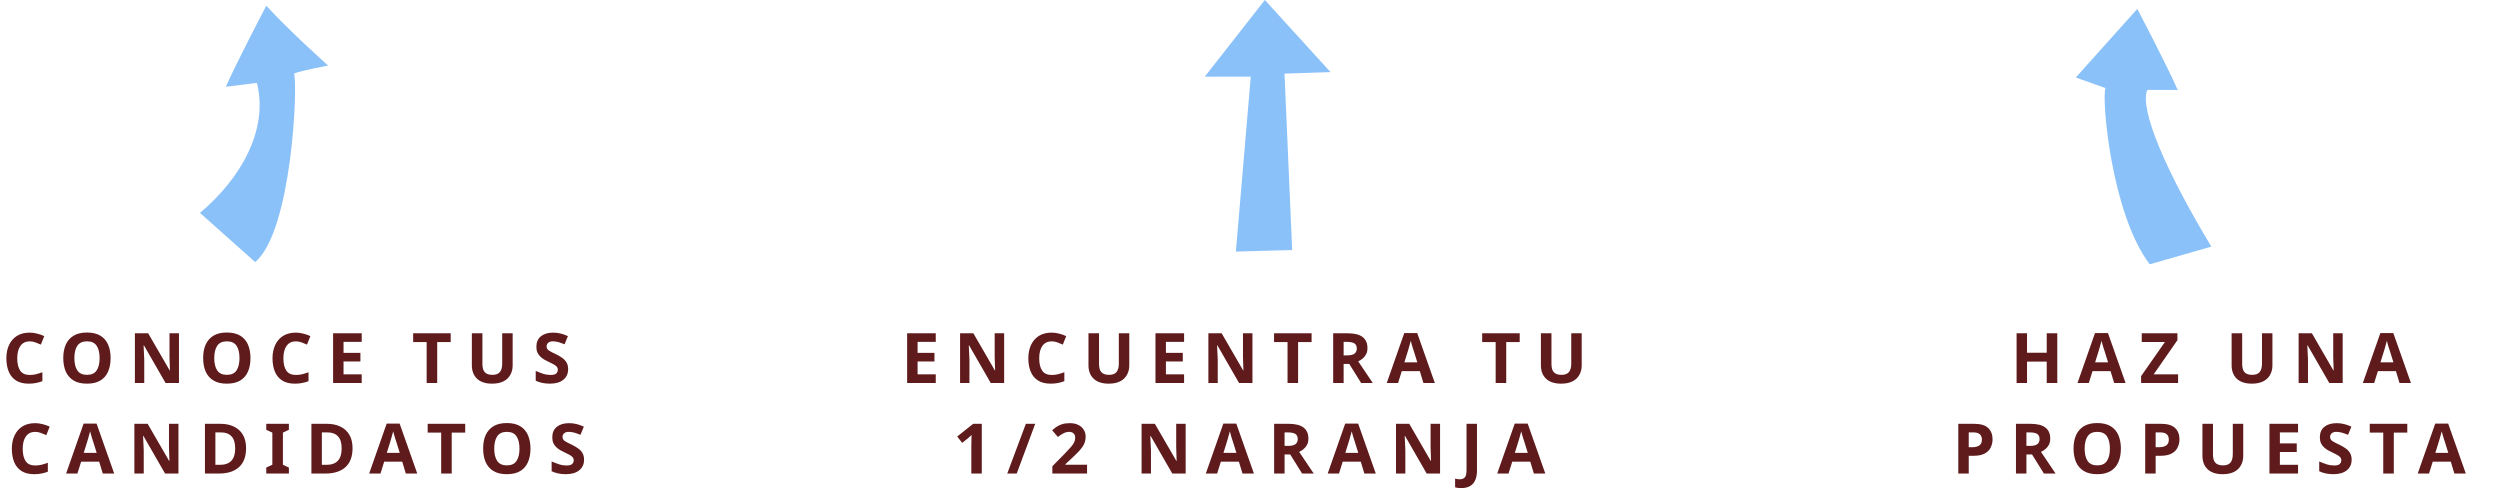
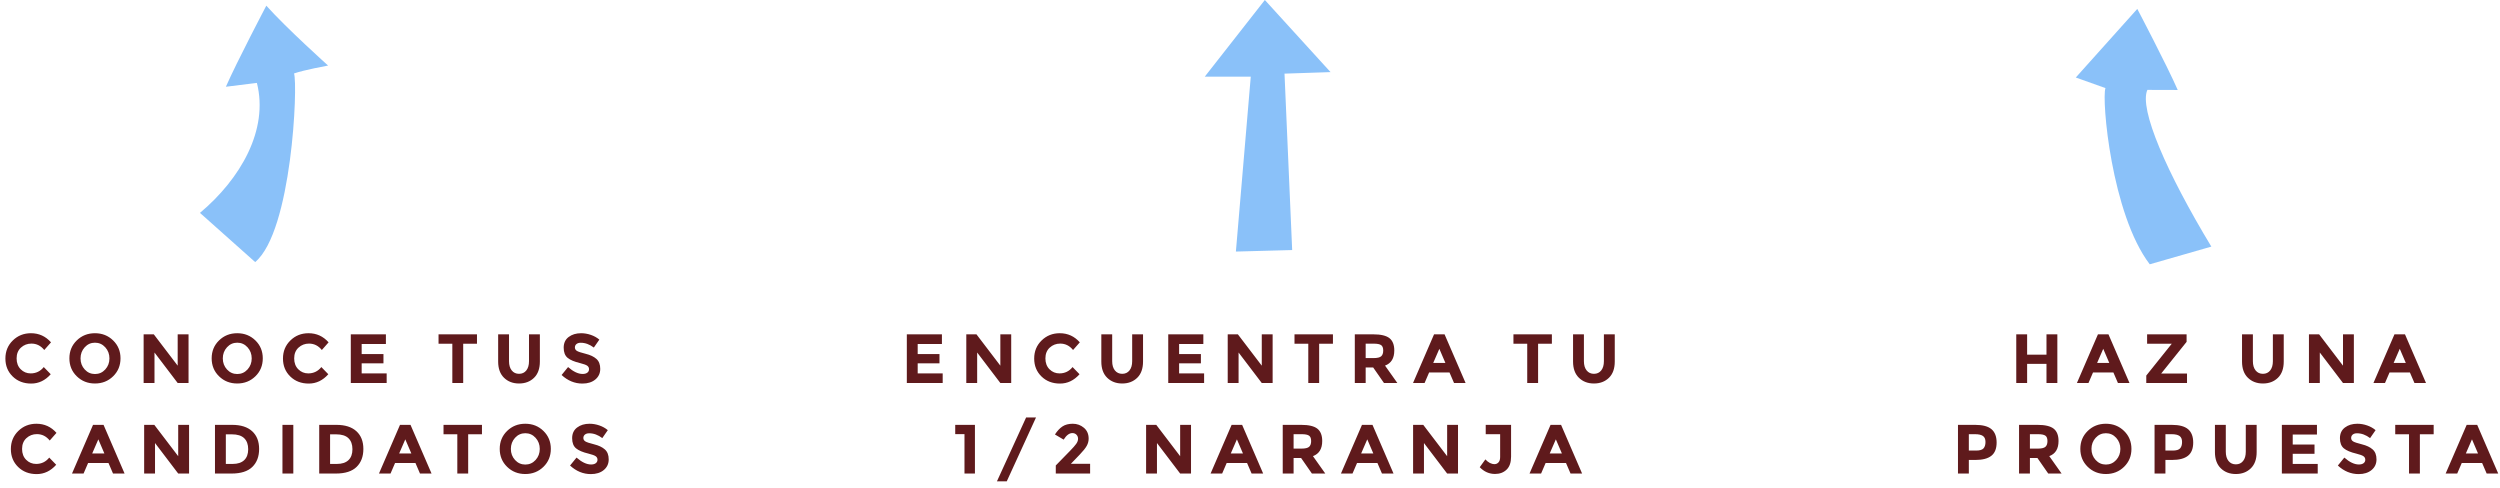
<svg xmlns="http://www.w3.org/2000/svg" width="359px" height="70px" viewBox="0 0 359 70" version="1.1">
  <defs />
  <g id="Page-1" stroke="none" stroke-width="1" fill="none" fill-rule="evenodd">
    <g id="Home-2do-lanzamiento" transform="translate(-62, -306)">
-       <g id="Group-18" transform="translate(45, 306)">
-         <text id="CONOCE-TUS-CANDIDATO" font-family="Montserrat-Bold, Montserrat" font-size="10" font-weight="bold" letter-spacing="2" fill="#5F1A1C">
-           <tspan x="17.335" y="55">CONOCE TUS </tspan>
-           <tspan x="18.12" y="68">CANDIDATOS</tspan>
-         </text>
-         <text id="ENCUENTRA-TU-1/2-NAR" font-family="Montserrat-Bold, Montserrat" font-size="10" font-weight="bold" letter-spacing="2" fill="#5F1A1C">
-           <tspan x="146.36" y="55">ENCUENTRA TU </tspan>
-           <tspan x="153.86" y="68">1/2 NARANJA</tspan>
-         </text>
-         <polygon id="Page-1" fill="#8AC1F9" transform="translate(199.032, 18.06217) rotate(90) translate(-199.032, -18.06217) " points="191.324 9.03 180.97 18.462 191.983 27.094 191.983 20.485 217.094 22.62 216.877 14.538 191.544 15.639" />
-         <text id="HAZ-UNA-PROPUESTA" font-family="Montserrat-Bold, Montserrat" font-size="10" font-weight="bold" letter-spacing="2" fill="#5F1A1C">
-           <tspan x="305.675" y="55">HAZ UNA </tspan>
-           <tspan x="297.305" y="68">PROPUESTA</tspan>
-         </text>
-         <path d="M340.086,11.013 C338.089,19.877 326.394,31.55 324.79,32.15 C325.315,33.562 325.84,34.976 326.364,36.39 C321.957,36.246 317.549,36.101 313.141,35.958 C313.141,35.958 316.577,27.563 318.328,24.026 L321.119,27.373 C323.991,26.561 328.449,17.599 332.454,5.87" id="Fill-1" fill="#8AC1F9" transform="translate(326.6136, 21.12969) rotate(130) translate(-326.6136, -21.12969) " />
-         <path d="M67.93,6.996 C67.93,13.888 52.373,28.08 50.768,28.679 C51.293,30.092 53.041,33.156 53.041,33.156 C53.041,33.156 45.161,32.032 40.753,31.889 C40.753,31.889 44.189,23.494 45.94,19.957 L48.378,23.723 C54.642,20.704 57.423,13.061 57.423,5.464" id="Fill-1-Copy" fill="#8AC1F9" transform="translate(54.34149, 19.30976) scale(-1, 1) rotate(130) translate(-54.34149, -19.30976) " />
+       <g id="Group-18" transform="translate(62, 306)">
+         <path d="M4.405,53.62 C5.172,53.62 5.798,53.317 6.285,52.71 L7.285,53.74 C6.492,54.633 5.557,55.08 4.48,55.08 C3.403,55.08 2.517,54.74 1.82,54.06 C1.123,53.38 0.775,52.522 0.775,51.485 C0.775,50.448 1.13,49.583 1.84,48.89 C2.55,48.197 3.418,47.85 4.445,47.85 C5.592,47.85 6.552,48.287 7.325,49.16 L6.355,50.26 C5.862,49.647 5.248,49.34 4.515,49.34 C3.928,49.34 3.427,49.532 3.01,49.915 C2.593,50.298 2.385,50.815 2.385,51.465 C2.385,52.115 2.582,52.637 2.975,53.03 C3.368,53.423 3.845,53.62 4.405,53.62 L4.405,53.62 Z M15.115,49.87 C14.715,49.43 14.223,49.21 13.64,49.21 C13.057,49.21 12.565,49.43 12.165,49.87 C11.765,50.31 11.565,50.842 11.565,51.465 C11.565,52.088 11.765,52.618 12.165,53.055 C12.565,53.492 13.057,53.71 13.64,53.71 C14.223,53.71 14.715,53.492 15.115,53.055 C15.515,52.618 15.715,52.088 15.715,51.465 C15.715,50.842 15.515,50.31 15.115,49.87 L15.115,49.87 Z M13.635,55.07 C12.602,55.07 11.732,54.725 11.025,54.035 C10.318,53.345 9.965,52.487 9.965,51.46 C9.965,50.433 10.318,49.575 11.025,48.885 C11.732,48.195 12.602,47.85 13.635,47.85 C14.668,47.85 15.538,48.195 16.245,48.885 C16.952,49.575 17.305,50.433 17.305,51.46 C17.305,52.487 16.952,53.345 16.245,54.035 C15.538,54.725 14.668,55.07 13.635,55.07 L13.635,55.07 Z M25.515,48.01 L27.075,48.01 L27.075,55 L25.515,55 L22.185,50.62 L22.185,55 L20.625,55 L20.625,48.01 L22.085,48.01 L25.515,52.51 L25.515,48.01 Z M35.545,49.87 C35.145,49.43 34.653,49.21 34.07,49.21 C33.487,49.21 32.995,49.43 32.595,49.87 C32.195,50.31 31.995,50.842 31.995,51.465 C31.995,52.088 32.195,52.618 32.595,53.055 C32.995,53.492 33.487,53.71 34.07,53.71 C34.653,53.71 35.145,53.492 35.545,53.055 C35.945,52.618 36.145,52.088 36.145,51.465 C36.145,50.842 35.945,50.31 35.545,49.87 L35.545,49.87 Z M34.065,55.07 C33.032,55.07 32.162,54.725 31.455,54.035 C30.748,53.345 30.395,52.487 30.395,51.46 C30.395,50.433 30.748,49.575 31.455,48.885 C32.162,48.195 33.032,47.85 34.065,47.85 C35.098,47.85 35.968,48.195 36.675,48.885 C37.382,49.575 37.735,50.433 37.735,51.46 C37.735,52.487 37.382,53.345 36.675,54.035 C35.968,54.725 35.098,55.07 34.065,55.07 L34.065,55.07 Z M44.265,53.62 C45.032,53.62 45.658,53.317 46.145,52.71 L47.145,53.74 C46.352,54.633 45.417,55.08 44.34,55.08 C43.263,55.08 42.377,54.74 41.68,54.06 C40.983,53.38 40.635,52.522 40.635,51.485 C40.635,50.448 40.99,49.583 41.7,48.89 C42.41,48.197 43.278,47.85 44.305,47.85 C45.452,47.85 46.412,48.287 47.185,49.16 L46.215,50.26 C45.722,49.647 45.108,49.34 44.375,49.34 C43.788,49.34 43.287,49.532 42.87,49.915 C42.453,50.298 42.245,50.815 42.245,51.465 C42.245,52.115 42.442,52.637 42.835,53.03 C43.228,53.423 43.705,53.62 44.265,53.62 L44.265,53.62 Z M55.415,48.01 L55.415,49.4 L51.935,49.4 L51.935,50.84 L55.065,50.84 L55.065,52.17 L51.935,52.17 L51.935,53.62 L55.525,53.62 L55.525,55 L50.375,55 L50.375,48.01 L55.415,48.01 Z M66.515,49.36 L66.515,55 L64.955,55 L64.955,49.36 L62.975,49.36 L62.975,48.01 L68.495,48.01 L68.495,49.36 L66.515,49.36 Z M74.535,53.68 C74.975,53.68 75.323,53.518 75.58,53.195 C75.837,52.872 75.965,52.43 75.965,51.87 L75.965,48.01 L77.525,48.01 L77.525,51.92 C77.525,52.933 77.245,53.712 76.685,54.255 C76.125,54.798 75.408,55.07 74.535,55.07 C73.662,55.07 72.943,54.797 72.38,54.25 C71.817,53.703 71.535,52.927 71.535,51.92 L71.535,48.01 L73.095,48.01 L73.095,51.87 C73.095,52.43 73.225,52.872 73.485,53.195 C73.745,53.518 74.095,53.68 74.535,53.68 L74.535,53.68 Z M82.78,49.405 C82.63,49.528 82.555,49.692 82.555,49.895 C82.555,50.098 82.647,50.26 82.83,50.38 C83.013,50.5 83.437,50.642 84.1,50.805 C84.763,50.968 85.278,51.213 85.645,51.54 C86.012,51.867 86.195,52.343 86.195,52.97 C86.195,53.597 85.96,54.105 85.49,54.495 C85.02,54.885 84.402,55.08 83.635,55.08 C82.528,55.08 81.532,54.67 80.645,53.85 L81.575,52.71 C82.328,53.37 83.025,53.7 83.665,53.7 C83.952,53.7 84.177,53.638 84.34,53.515 C84.503,53.392 84.585,53.225 84.585,53.015 C84.585,52.805 84.498,52.638 84.325,52.515 C84.152,52.392 83.808,52.267 83.295,52.14 C82.482,51.947 81.887,51.695 81.51,51.385 C81.133,51.075 80.945,50.588 80.945,49.925 C80.945,49.262 81.183,48.75 81.66,48.39 C82.137,48.03 82.732,47.85 83.445,47.85 C83.912,47.85 84.378,47.93 84.845,48.09 C85.312,48.25 85.718,48.477 86.065,48.77 L85.275,49.91 C84.668,49.45 84.042,49.22 83.395,49.22 C83.135,49.22 82.93,49.282 82.78,49.405 L82.78,49.405 Z M5.19,66.62 C5.957,66.62 6.583,66.317 7.07,65.71 L8.07,66.74 C7.277,67.633 6.342,68.08 5.265,68.08 C4.188,68.08 3.302,67.74 2.605,67.06 C1.908,66.38 1.56,65.522 1.56,64.485 C1.56,63.448 1.915,62.583 2.625,61.89 C3.335,61.197 4.203,60.85 5.23,60.85 C6.377,60.85 7.337,61.287 8.11,62.16 L7.14,63.26 C6.647,62.647 6.033,62.34 5.3,62.34 C4.713,62.34 4.212,62.532 3.795,62.915 C3.378,63.298 3.17,63.815 3.17,64.465 C3.17,65.115 3.367,65.637 3.76,66.03 C4.153,66.423 4.63,66.62 5.19,66.62 L5.19,66.62 Z M16.23,68 L15.58,66.49 L12.65,66.49 L12,68 L10.34,68 L13.36,61.01 L14.87,61.01 L17.89,68 L16.23,68 Z M14.12,63.09 L13.24,65.12 L14.99,65.12 L14.12,63.09 Z M25.59,61.01 L27.15,61.01 L27.15,68 L25.59,68 L22.26,63.62 L22.26,68 L20.7,68 L20.7,61.01 L22.16,61.01 L25.59,65.51 L25.59,61.01 Z M36.21,61.925 C36.877,62.535 37.21,63.383 37.21,64.47 C37.21,65.557 36.885,66.417 36.235,67.05 C35.585,67.683 34.593,68 33.26,68 L30.87,68 L30.87,61.01 L33.34,61.01 C34.587,61.01 35.543,61.315 36.21,61.925 L36.21,61.925 Z M35.065,66.08 C35.448,65.72 35.64,65.197 35.64,64.51 C35.64,63.823 35.448,63.295 35.065,62.925 C34.682,62.555 34.093,62.37 33.3,62.37 L32.43,62.37 L32.43,66.62 L33.42,66.62 C34.133,66.62 34.682,66.44 35.065,66.08 L35.065,66.08 Z M40.56,61.01 L42.12,61.01 L42.12,68 L40.56,68 L40.56,61.01 Z M51.18,61.925 C51.847,62.535 52.18,63.383 52.18,64.47 C52.18,65.557 51.855,66.417 51.205,67.05 C50.555,67.683 49.563,68 48.23,68 L45.84,68 L45.84,61.01 L48.31,61.01 C49.557,61.01 50.513,61.315 51.18,61.925 L51.18,61.925 Z M50.035,66.08 C50.418,65.72 50.61,65.197 50.61,64.51 C50.61,63.823 50.418,63.295 50.035,62.925 C49.652,62.555 49.063,62.37 48.27,62.37 L47.4,62.37 L47.4,66.62 L48.39,66.62 C49.103,66.62 49.652,66.44 50.035,66.08 L50.035,66.08 Z M60.31,68 L59.66,66.49 L56.73,66.49 L56.08,68 L54.42,68 L57.44,61.01 L58.95,61.01 L61.97,68 L60.31,68 Z M58.2,63.09 L57.32,65.12 L59.07,65.12 L58.2,63.09 Z M67.23,62.36 L67.23,68 L65.67,68 L65.67,62.36 L63.69,62.36 L63.69,61.01 L69.21,61.01 L69.21,62.36 L67.23,62.36 Z M76.91,62.87 C76.51,62.43 76.018,62.21 75.435,62.21 C74.852,62.21 74.36,62.43 73.96,62.87 C73.56,63.31 73.36,63.842 73.36,64.465 C73.36,65.088 73.56,65.618 73.96,66.055 C74.36,66.492 74.852,66.71 75.435,66.71 C76.018,66.71 76.51,66.492 76.91,66.055 C77.31,65.618 77.51,65.088 77.51,64.465 C77.51,63.842 77.31,63.31 76.91,62.87 L76.91,62.87 Z M75.43,68.07 C74.397,68.07 73.527,67.725 72.82,67.035 C72.113,66.345 71.76,65.487 71.76,64.46 C71.76,63.433 72.113,62.575 72.82,61.885 C73.527,61.195 74.397,60.85 75.43,60.85 C76.463,60.85 77.333,61.195 78.04,61.885 C78.747,62.575 79.1,63.433 79.1,64.46 C79.1,65.487 78.747,66.345 78.04,67.035 C77.333,67.725 76.463,68.07 75.43,68.07 L75.43,68.07 Z M83.995,62.405 C83.845,62.528 83.77,62.692 83.77,62.895 C83.77,63.098 83.862,63.26 84.045,63.38 C84.228,63.5 84.652,63.642 85.315,63.805 C85.978,63.968 86.493,64.213 86.86,64.54 C87.227,64.867 87.41,65.343 87.41,65.97 C87.41,66.597 87.175,67.105 86.705,67.495 C86.235,67.885 85.617,68.08 84.85,68.08 C83.743,68.08 82.747,67.67 81.86,66.85 L82.79,65.71 C83.543,66.37 84.24,66.7 84.88,66.7 C85.167,66.7 85.392,66.638 85.555,66.515 C85.718,66.392 85.8,66.225 85.8,66.015 C85.8,65.805 85.713,65.638 85.54,65.515 C85.367,65.392 85.023,65.267 84.51,65.14 C83.697,64.947 83.102,64.695 82.725,64.385 C82.348,64.075 82.16,63.588 82.16,62.925 C82.16,62.262 82.398,61.75 82.875,61.39 C83.352,61.03 83.947,60.85 84.66,60.85 C85.127,60.85 85.593,60.93 86.06,61.09 C86.527,61.25 86.933,61.477 87.28,61.77 L86.49,62.91 C85.883,62.45 85.257,62.22 84.61,62.22 C84.35,62.22 84.145,62.282 83.995,62.405 L83.995,62.405 Z" id="CONOCE-TUS-CANDIDATO" fill="#5F1A1C" />
+         <path d="M135.26,48.01 L135.26,49.4 L131.78,49.4 L131.78,50.84 L134.91,50.84 L134.91,52.17 L131.78,52.17 L131.78,53.62 L135.37,53.62 L135.37,55 L130.22,55 L130.22,48.01 L135.26,48.01 Z M143.65,48.01 L145.21,48.01 L145.21,55 L143.65,55 L140.32,50.62 L140.32,55 L138.76,55 L138.76,48.01 L140.22,48.01 L143.65,52.51 L143.65,48.01 Z M152.14,53.62 C152.907,53.62 153.533,53.317 154.02,52.71 L155.02,53.74 C154.227,54.633 153.292,55.08 152.215,55.08 C151.138,55.08 150.252,54.74 149.555,54.06 C148.858,53.38 148.51,52.522 148.51,51.485 C148.51,50.448 148.865,49.583 149.575,48.89 C150.285,48.197 151.153,47.85 152.18,47.85 C153.327,47.85 154.287,48.287 155.06,49.16 L154.09,50.26 C153.597,49.647 152.983,49.34 152.25,49.34 C151.663,49.34 151.162,49.532 150.745,49.915 C150.328,50.298 150.12,50.815 150.12,51.465 C150.12,52.115 150.317,52.637 150.71,53.03 C151.103,53.423 151.58,53.62 152.14,53.62 L152.14,53.62 Z M161.15,53.68 C161.59,53.68 161.938,53.518 162.195,53.195 C162.452,52.872 162.58,52.43 162.58,51.87 L162.58,48.01 L164.14,48.01 L164.14,51.92 C164.14,52.933 163.86,53.712 163.3,54.255 C162.74,54.798 162.023,55.07 161.15,55.07 C160.277,55.07 159.558,54.797 158.995,54.25 C158.432,53.703 158.15,52.927 158.15,51.92 L158.15,48.01 L159.71,48.01 L159.71,51.87 C159.71,52.43 159.84,52.872 160.1,53.195 C160.36,53.518 160.71,53.68 161.15,53.68 L161.15,53.68 Z M172.8,48.01 L172.8,49.4 L169.32,49.4 L169.32,50.84 L172.45,50.84 L172.45,52.17 L169.32,52.17 L169.32,53.62 L172.91,53.62 L172.91,55 L167.76,55 L167.76,48.01 L172.8,48.01 Z M181.19,48.01 L182.75,48.01 L182.75,55 L181.19,55 L177.86,50.62 L177.86,55 L176.3,55 L176.3,48.01 L177.76,48.01 L181.19,52.51 L181.19,48.01 Z M189.43,49.36 L189.43,55 L187.87,55 L187.87,49.36 L185.89,49.36 L185.89,48.01 L191.41,48.01 L191.41,49.36 L189.43,49.36 Z M200.22,50.33 C200.22,51.45 199.777,52.173 198.89,52.5 L200.66,55 L198.74,55 L197.19,52.77 L196.11,52.77 L196.11,55 L194.55,55 L194.55,48.01 L197.2,48.01 C198.287,48.01 199.062,48.193 199.525,48.56 C199.988,48.927 200.22,49.517 200.22,50.33 L200.22,50.33 Z M198.34,51.16 C198.533,50.987 198.63,50.712 198.63,50.335 C198.63,49.958 198.53,49.7 198.33,49.56 C198.13,49.42 197.78,49.35 197.28,49.35 L196.11,49.35 L196.11,51.42 L197.25,51.42 C197.783,51.42 198.147,51.333 198.34,51.16 L198.34,51.16 Z M208.8,55 L208.15,53.49 L205.22,53.49 L204.57,55 L202.91,55 L205.93,48.01 L207.44,48.01 L210.46,55 L208.8,55 Z M206.69,50.09 L205.81,52.12 L207.56,52.12 L206.69,50.09 Z M220.87,49.36 L220.87,55 L219.31,55 L219.31,49.36 L217.33,49.36 L217.33,48.01 L222.85,48.01 L222.85,49.36 L220.87,49.36 Z M228.89,53.68 C229.33,53.68 229.678,53.518 229.935,53.195 C230.192,52.872 230.32,52.43 230.32,51.87 L230.32,48.01 L231.88,48.01 L231.88,51.92 C231.88,52.933 231.6,53.712 231.04,54.255 C230.48,54.798 229.763,55.07 228.89,55.07 C228.017,55.07 227.298,54.797 226.735,54.25 C226.172,53.703 225.89,52.927 225.89,51.92 L225.89,48.01 L227.45,48.01 L227.45,51.87 C227.45,52.43 227.58,52.872 227.84,53.195 C228.1,53.518 228.45,53.68 228.89,53.68 L228.89,53.68 Z M137.17,61.01 L140,61.01 L140,68 L138.5,68 L138.5,62.34 L137.17,62.34 L137.17,61.01 Z M147.35,59.95 L148.77,59.95 L144.57,69.12 L143.16,69.12 L147.35,59.95 Z M154.545,63.735 C154.722,63.485 154.81,63.243 154.81,63.01 C154.81,62.777 154.733,62.582 154.58,62.425 C154.427,62.268 154.23,62.19 153.99,62.19 C153.55,62.19 153.133,62.503 152.74,63.13 L151.49,62.39 C151.817,61.883 152.175,61.5 152.565,61.24 C152.955,60.98 153.452,60.85 154.055,60.85 C154.658,60.85 155.188,61.042 155.645,61.425 C156.102,61.808 156.33,62.33 156.33,62.99 C156.33,63.35 156.238,63.695 156.055,64.025 C155.872,64.355 155.533,64.777 155.04,65.29 L153.78,66.6 L156.54,66.6 L156.54,68 L151.61,68 L151.61,66.84 L153.66,64.74 C154.073,64.32 154.368,63.985 154.545,63.735 L154.545,63.735 Z M169.47,61.01 L171.03,61.01 L171.03,68 L169.47,68 L166.14,63.62 L166.14,68 L164.58,68 L164.58,61.01 L166.04,61.01 L169.47,65.51 L169.47,61.01 Z M179.73,68 L179.08,66.49 L176.15,66.49 L175.5,68 L173.84,68 L176.86,61.01 L178.37,61.01 L181.39,68 L179.73,68 Z M177.62,63.09 L176.74,65.12 L178.49,65.12 L177.62,63.09 Z M189.87,63.33 C189.87,64.45 189.427,65.173 188.54,65.5 L190.31,68 L188.39,68 L186.84,65.77 L185.76,65.77 L185.76,68 L184.2,68 L184.2,61.01 L186.85,61.01 C187.937,61.01 188.712,61.193 189.175,61.56 C189.638,61.927 189.87,62.517 189.87,63.33 L189.87,63.33 Z M187.99,64.16 C188.183,63.987 188.28,63.712 188.28,63.335 C188.28,62.958 188.18,62.7 187.98,62.56 C187.78,62.42 187.43,62.35 186.93,62.35 L185.76,62.35 L185.76,64.42 L186.9,64.42 C187.433,64.42 187.797,64.333 187.99,64.16 L187.99,64.16 Z M198.45,68 L197.8,66.49 L194.87,66.49 L194.22,68 L192.56,68 L195.58,61.01 L197.09,61.01 L200.11,68 L198.45,68 Z M196.34,63.09 L195.46,65.12 L197.21,65.12 L196.34,63.09 Z M207.81,61.01 L209.37,61.01 L209.37,68 L207.81,68 L204.48,63.62 L204.48,68 L202.92,68 L202.92,61.01 L204.38,61.01 L207.81,65.51 L207.81,61.01 Z M213.35,62.35 L213.35,61.01 L216.99,61.01 L216.99,65.57 C216.99,66.403 216.775,67.027 216.345,67.44 C215.915,67.853 215.363,68.06 214.69,68.06 C213.85,68.06 213.117,67.737 212.49,67.09 L213.3,65.97 C213.72,66.423 214.16,66.65 214.62,66.65 C214.84,66.65 215.028,66.565 215.185,66.395 C215.342,66.225 215.42,65.97 215.42,65.63 L215.42,62.35 L213.35,62.35 Z M225.53,68 L224.88,66.49 L221.95,66.49 L221.3,68 L219.64,68 L222.66,61.01 L224.17,61.01 L227.19,68 L225.53,68 Z M223.42,63.09 L222.54,65.12 L224.29,65.12 L223.42,63.09 Z" id="ENCUENTRA-TU-1/2-NAR" fill="#5F1A1C" />
+         <polygon id="Page-1" fill="#8AC1F9" transform="translate(182.032, 18.06217) rotate(90) translate(-182.032, -18.06217) " points="174.324 9.03 163.97 18.462 174.983 27.094 174.983 20.485 200.094 22.62 199.877 14.538 174.544 15.639" />
+         <path d="M293.875,48.01 L295.435,48.01 L295.435,55 L293.875,55 L293.875,52.25 L291.095,52.25 L291.095,55 L289.535,55 L289.535,48.01 L291.095,48.01 L291.095,50.93 L293.875,50.93 L293.875,48.01 Z M304.135,55 L303.485,53.49 L300.555,53.49 L299.905,55 L298.245,55 L301.265,48.01 L302.775,48.01 L305.795,55 L304.135,55 Z M302.025,50.09 L301.145,52.12 L302.895,52.12 L302.025,50.09 Z M308.205,55 L308.205,53.93 L311.865,49.36 L308.325,49.36 L308.325,48.01 L313.995,48.01 L313.995,49.09 L310.345,53.64 L314.055,53.64 L314.055,55 L308.205,55 Z M324.955,53.68 C325.395,53.68 325.743,53.518 326,53.195 C326.257,52.872 326.385,52.43 326.385,51.87 L326.385,48.01 L327.945,48.01 L327.945,51.92 C327.945,52.933 327.665,53.712 327.105,54.255 C326.545,54.798 325.828,55.07 324.955,55.07 C324.082,55.07 323.363,54.797 322.8,54.25 C322.237,53.703 321.955,52.927 321.955,51.92 L321.955,48.01 L323.515,48.01 L323.515,51.87 C323.515,52.43 323.645,52.872 323.905,53.195 C324.165,53.518 324.515,53.68 324.955,53.68 L324.955,53.68 Z M336.455,48.01 L338.015,48.01 L338.015,55 L336.455,55 L333.125,50.62 L333.125,55 L331.565,55 L331.565,48.01 L333.025,48.01 L336.455,52.51 L336.455,48.01 Z M346.715,55 L346.065,53.49 L343.135,53.49 L342.485,55 L340.825,55 L343.845,48.01 L345.355,48.01 L348.375,55 L346.715,55 Z M344.605,50.09 L343.725,52.12 L345.475,52.12 L344.605,50.09 Z M285.98,61.635 C286.47,62.052 286.715,62.692 286.715,63.555 C286.715,64.418 286.463,65.05 285.96,65.45 C285.457,65.85 284.688,66.05 283.655,66.05 L282.725,66.05 L282.725,68 L281.165,68 L281.165,61.01 L283.635,61.01 C284.708,61.01 285.49,61.218 285.98,61.635 L285.98,61.635 Z M284.835,64.385 C285.022,64.175 285.115,63.868 285.115,63.465 C285.115,63.062 284.993,62.775 284.75,62.605 C284.507,62.435 284.128,62.35 283.615,62.35 L282.725,62.35 L282.725,64.7 L283.775,64.7 C284.295,64.7 284.648,64.595 284.835,64.385 L284.835,64.385 Z M295.605,63.33 C295.605,64.45 295.162,65.173 294.275,65.5 L296.045,68 L294.125,68 L292.575,65.77 L291.495,65.77 L291.495,68 L289.935,68 L289.935,61.01 L292.585,61.01 C293.672,61.01 294.447,61.193 294.91,61.56 C295.373,61.927 295.605,62.517 295.605,63.33 L295.605,63.33 Z M293.725,64.16 C293.918,63.987 294.015,63.712 294.015,63.335 C294.015,62.958 293.915,62.7 293.715,62.56 C293.515,62.42 293.165,62.35 292.665,62.35 L291.495,62.35 L291.495,64.42 L292.635,64.42 C293.168,64.42 293.532,64.333 293.725,64.16 L293.725,64.16 Z M303.885,62.87 C303.485,62.43 302.993,62.21 302.41,62.21 C301.827,62.21 301.335,62.43 300.935,62.87 C300.535,63.31 300.335,63.842 300.335,64.465 C300.335,65.088 300.535,65.618 300.935,66.055 C301.335,66.492 301.827,66.71 302.41,66.71 C302.993,66.71 303.485,66.492 303.885,66.055 C304.285,65.618 304.485,65.088 304.485,64.465 C304.485,63.842 304.285,63.31 303.885,62.87 L303.885,62.87 Z M302.405,68.07 C301.372,68.07 300.502,67.725 299.795,67.035 C299.088,66.345 298.735,65.487 298.735,64.46 C298.735,63.433 299.088,62.575 299.795,61.885 C300.502,61.195 301.372,60.85 302.405,60.85 C303.438,60.85 304.308,61.195 305.015,61.885 C305.722,62.575 306.075,63.433 306.075,64.46 C306.075,65.487 305.722,66.345 305.015,67.035 C304.308,67.725 303.438,68.07 302.405,68.07 L302.405,68.07 Z M314.21,61.635 C314.7,62.052 314.945,62.692 314.945,63.555 C314.945,64.418 314.693,65.05 314.19,65.45 C313.687,65.85 312.918,66.05 311.885,66.05 L310.955,66.05 L310.955,68 L309.395,68 L309.395,61.01 L311.865,61.01 C312.938,61.01 313.72,61.218 314.21,61.635 L314.21,61.635 Z M313.065,64.385 C313.252,64.175 313.345,63.868 313.345,63.465 C313.345,63.062 313.223,62.775 312.98,62.605 C312.737,62.435 312.358,62.35 311.845,62.35 L310.955,62.35 L310.955,64.7 L312.005,64.7 C312.525,64.7 312.878,64.595 313.065,64.385 L313.065,64.385 Z M321.065,66.68 C321.505,66.68 321.853,66.518 322.11,66.195 C322.367,65.872 322.495,65.43 322.495,64.87 L322.495,61.01 L324.055,61.01 L324.055,64.92 C324.055,65.933 323.775,66.712 323.215,67.255 C322.655,67.798 321.938,68.07 321.065,68.07 C320.192,68.07 319.473,67.797 318.91,67.25 C318.347,66.703 318.065,65.927 318.065,64.92 L318.065,61.01 L319.625,61.01 L319.625,64.87 C319.625,65.43 319.755,65.872 320.015,66.195 C320.275,66.518 320.625,66.68 321.065,66.68 L321.065,66.68 Z M332.715,61.01 L332.715,62.4 L329.235,62.4 L329.235,63.84 L332.365,63.84 L332.365,65.17 L329.235,65.17 L329.235,66.62 L332.825,66.62 L332.825,68 L327.675,68 L327.675,61.01 L332.715,61.01 Z M337.85,62.405 C337.7,62.528 337.625,62.692 337.625,62.895 C337.625,63.098 337.717,63.26 337.9,63.38 C338.083,63.5 338.507,63.642 339.17,63.805 C339.833,63.968 340.348,64.213 340.715,64.54 C341.082,64.867 341.265,65.343 341.265,65.97 C341.265,66.597 341.03,67.105 340.56,67.495 C340.09,67.885 339.472,68.08 338.705,68.08 C337.598,68.08 336.602,67.67 335.715,66.85 L336.645,65.71 C337.398,66.37 338.095,66.7 338.735,66.7 C339.022,66.7 339.247,66.638 339.41,66.515 C339.573,66.392 339.655,66.225 339.655,66.015 C339.655,65.805 339.568,65.638 339.395,65.515 C339.222,65.392 338.878,65.267 338.365,65.14 C337.552,64.947 336.957,64.695 336.58,64.385 C336.203,64.075 336.015,63.588 336.015,62.925 C336.015,62.262 336.253,61.75 336.73,61.39 C337.207,61.03 337.802,60.85 338.515,60.85 C338.982,60.85 339.448,60.93 339.915,61.09 C340.382,61.25 340.788,61.477 341.135,61.77 L340.345,62.91 C339.738,62.45 339.112,62.22 338.465,62.22 C338.205,62.22 338,62.282 337.85,62.405 L337.85,62.405 Z M347.495,62.36 L347.495,68 L345.935,68 L345.935,62.36 L343.955,62.36 L343.955,61.01 L349.475,61.01 L349.475,62.36 L347.495,62.36 Z M357.085,68 L356.435,66.49 L353.505,66.49 L352.855,68 L351.195,68 L354.215,61.01 L355.725,61.01 L358.745,68 L357.085,68 Z M354.975,63.09 L354.095,65.12 L355.845,65.12 L354.975,63.09 Z" id="HAZ-UNA-PROPUESTA" fill="#5F1A1C" />
+         <path d="M323.086,11.013 C321.089,19.877 309.394,31.55 307.79,32.15 C308.315,33.562 308.84,34.976 309.364,36.39 C304.957,36.246 300.549,36.101 296.141,35.958 C296.141,35.958 299.577,27.563 301.328,24.026 L304.119,27.373 C306.991,26.561 311.449,17.599 315.454,5.87" id="Fill-1" fill="#8AC1F9" transform="translate(309.6136, 21.12969) rotate(130) translate(-309.6136, -21.12969) " />
+         <path d="M50.93,6.996 C50.93,13.888 35.373,28.08 33.768,28.679 C34.293,30.092 36.041,33.156 36.041,33.156 C36.041,33.156 28.161,32.032 23.753,31.889 C23.753,31.889 27.189,23.494 28.94,19.957 L31.378,23.723 C37.642,20.704 40.423,13.061 40.423,5.464" id="Fill-1-Copy" fill="#8AC1F9" transform="translate(37.34149, 19.30976) scale(-1, 1) rotate(130) translate(-37.34149, -19.30976) " />
      </g>
    </g>
  </g>
</svg>
